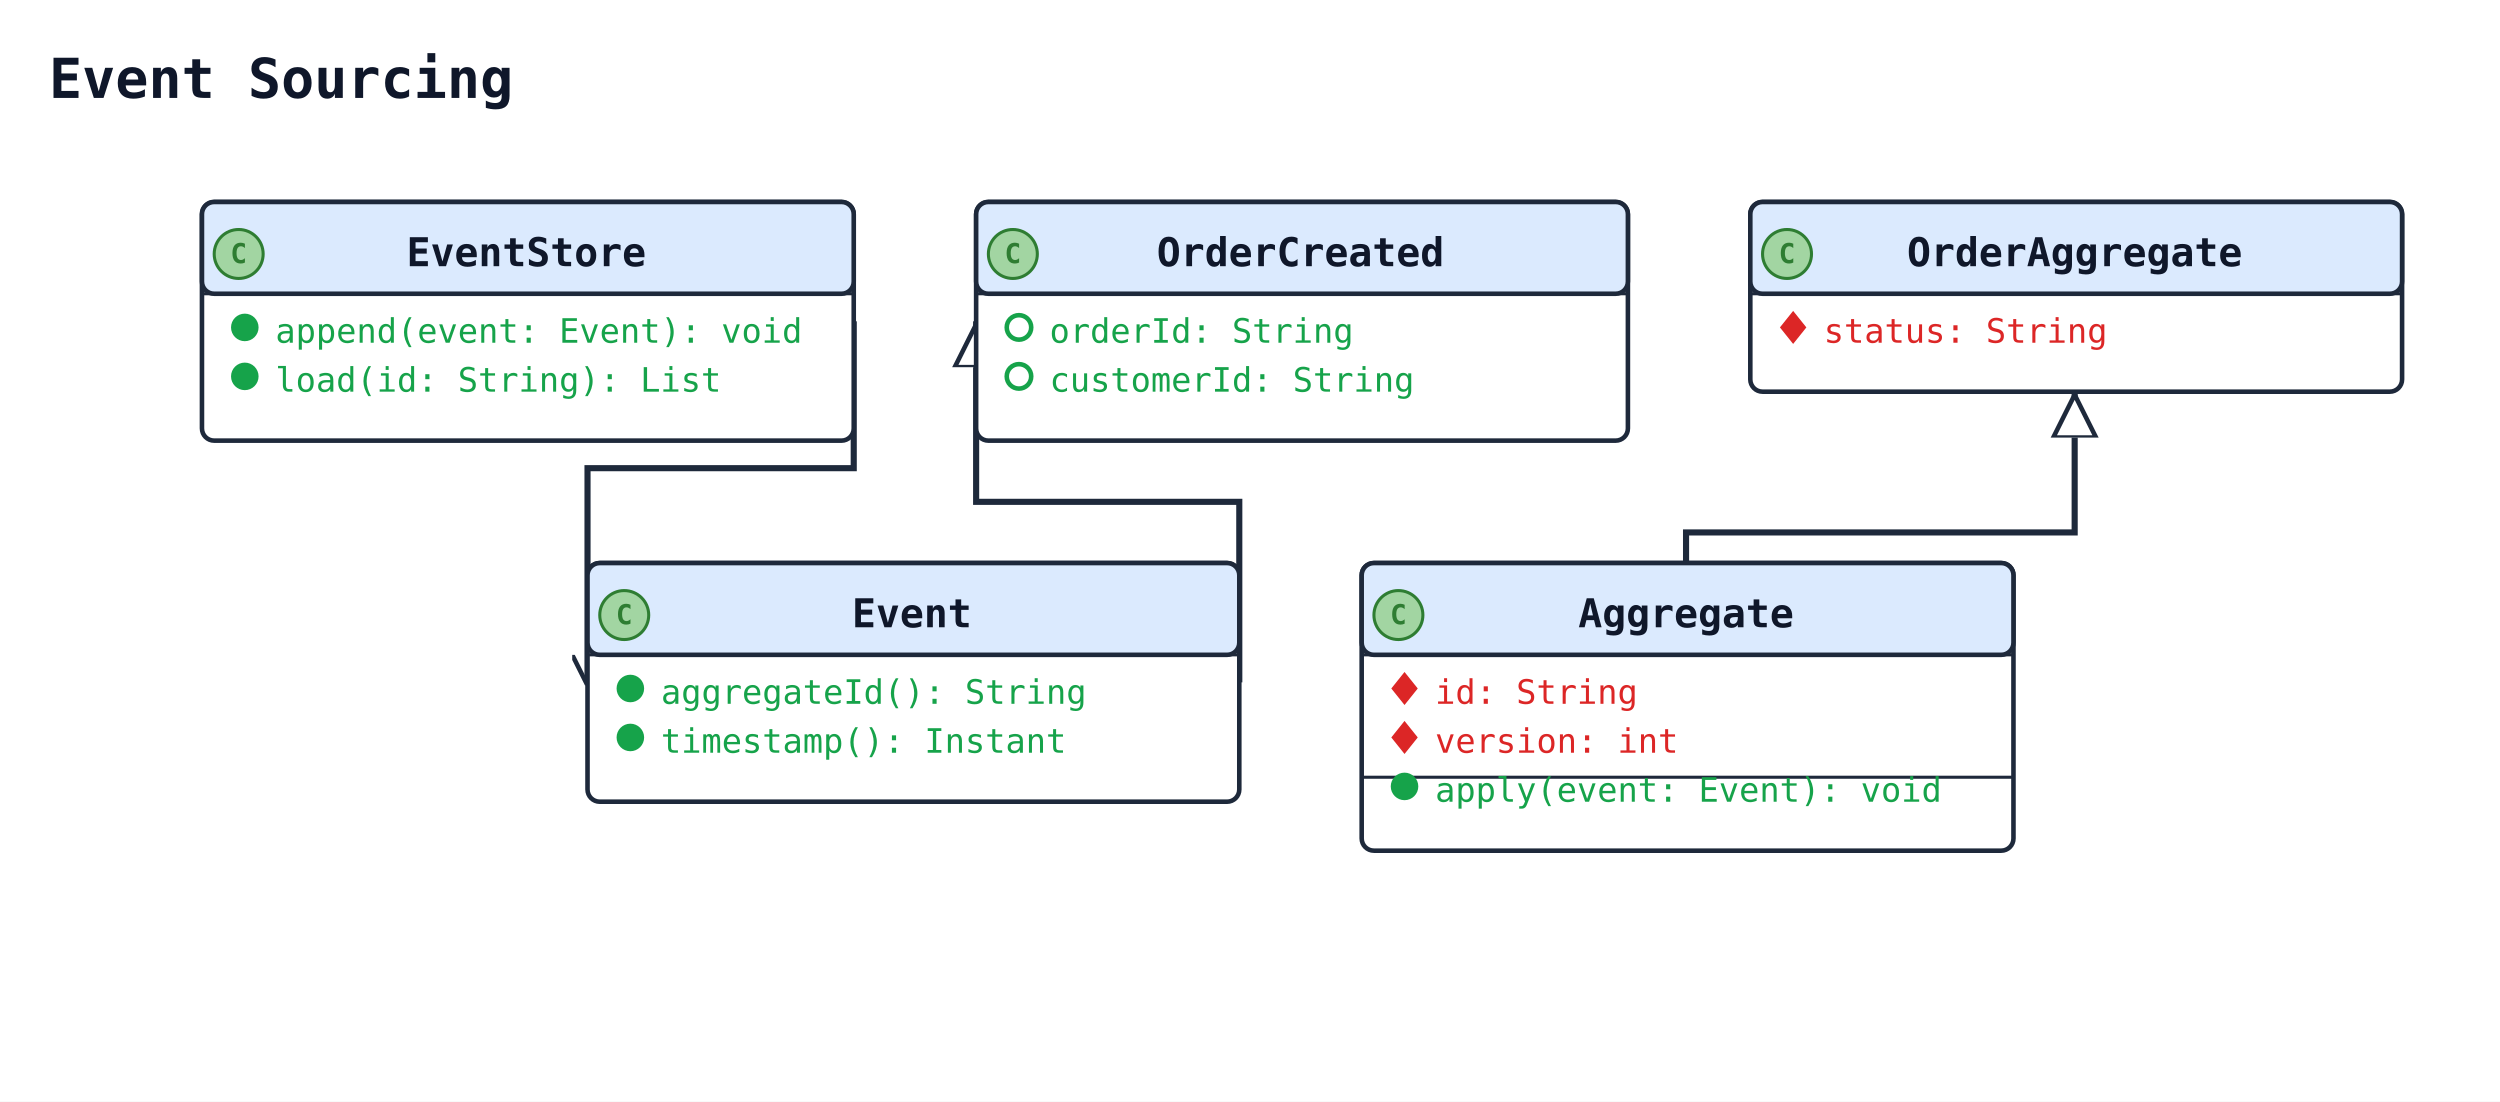
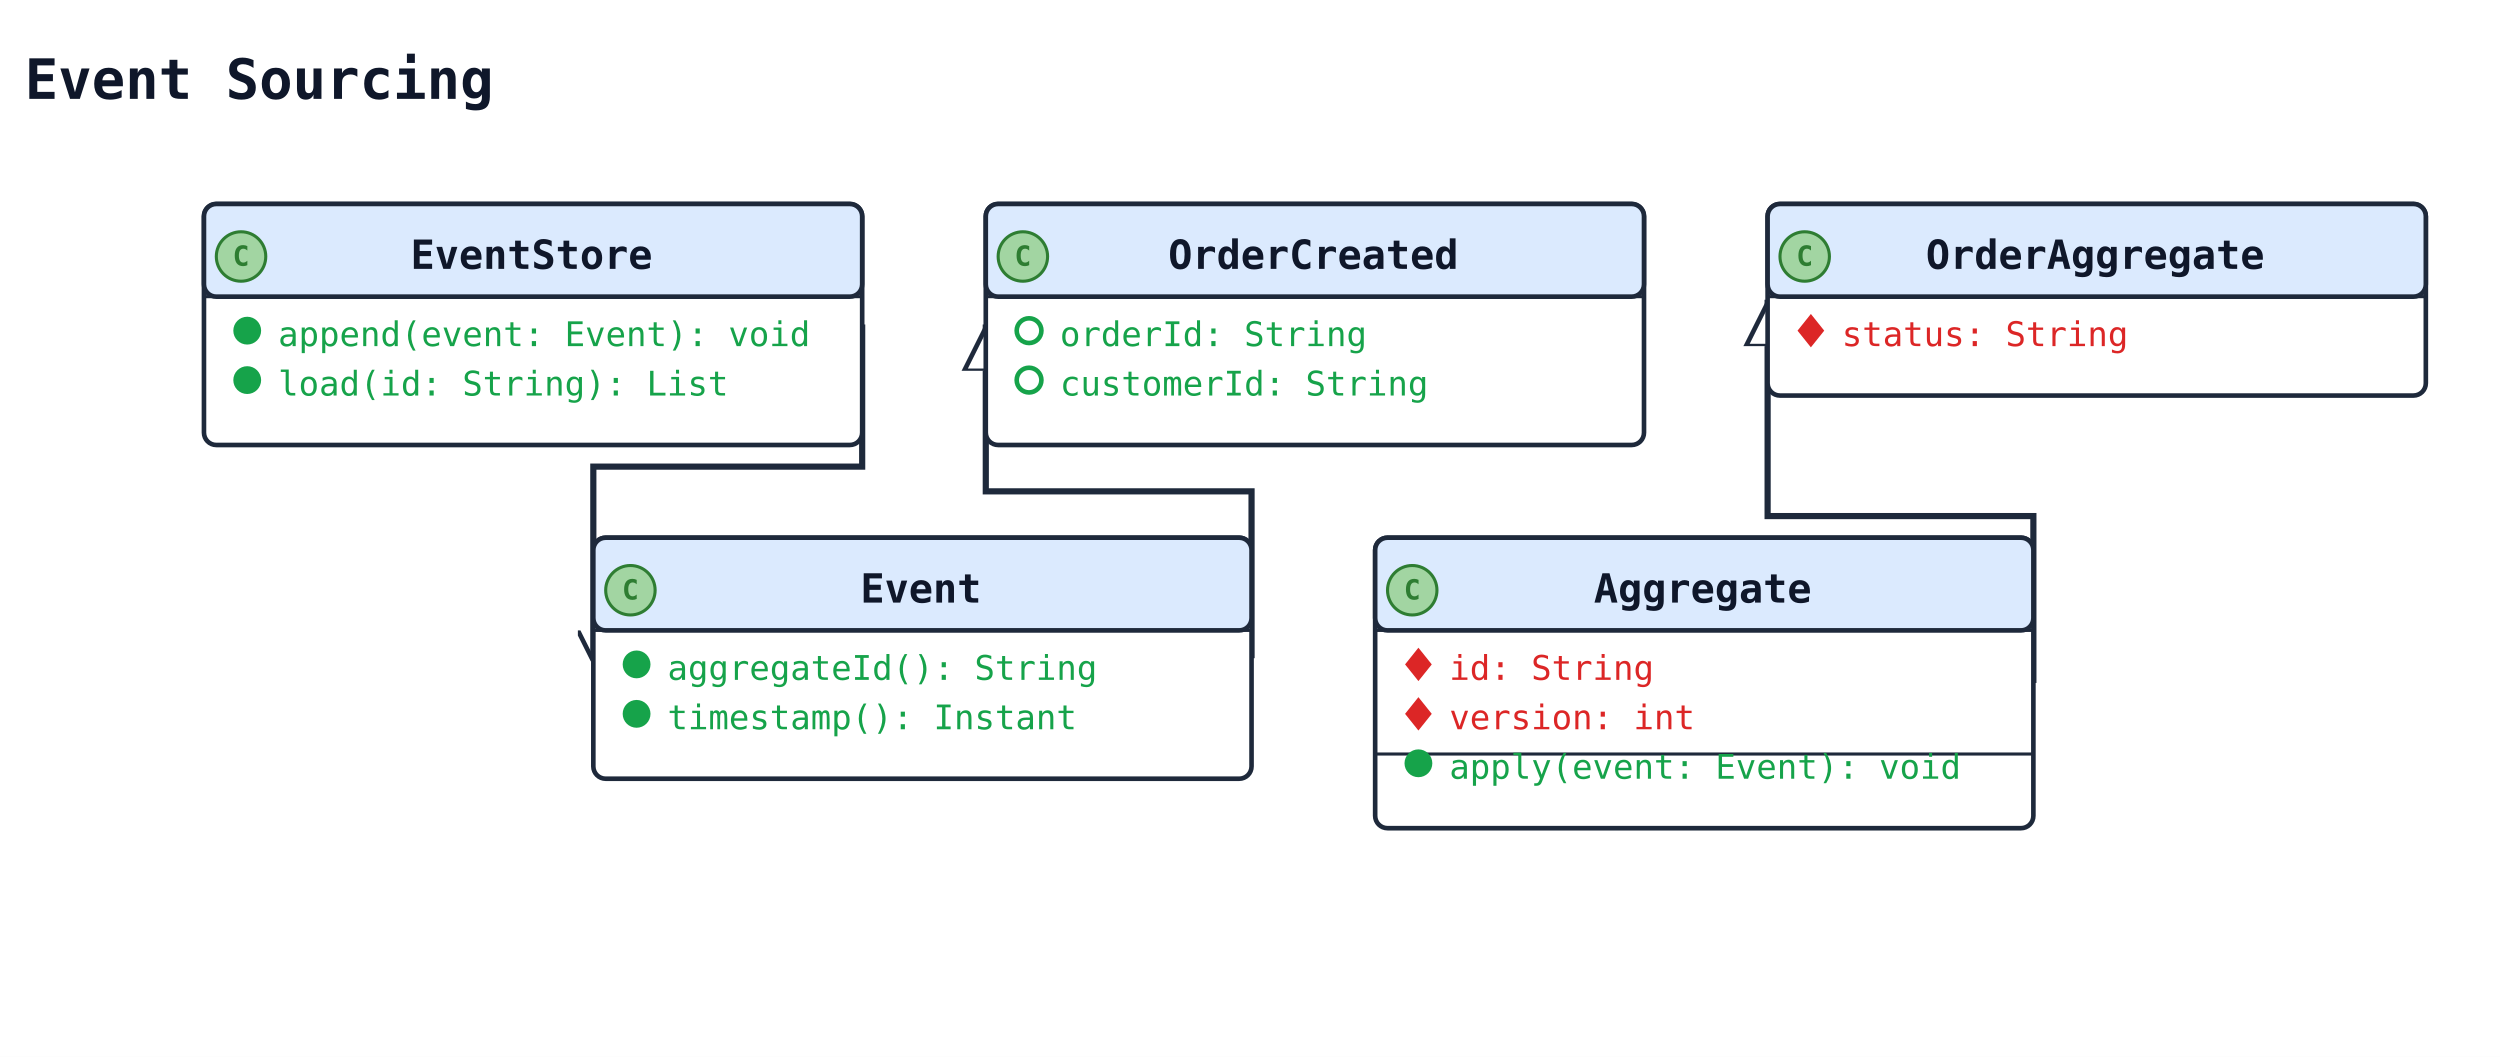
- <svg xmlns="http://www.w3.org/2000/svg" width="817" height="360" viewBox="0 0 817 360" data-orientation="TopToBottom">
+ <svg xmlns="http://www.w3.org/2000/svg" width="809" height="342" viewBox="0 0 809 342" data-orientation="TopToBottom">
  <rect width="100%" height="100%" fill="#ffffff" />
  <defs>
    <marker id="arrow-open" viewBox="0 0 10 10" refX="9" refY="5" markerWidth="10" markerHeight="10" markerUnits="userSpaceOnUse" orient="auto-start-reverse">
      <path d="M0,0 L10,5 L0,10" fill="none" stroke="#1e293b" stroke-width="1.5" />
    </marker>
    <marker id="arrow-triangle" viewBox="0 0 16 16" refX="15" refY="8" markerWidth="16" markerHeight="16" markerUnits="userSpaceOnUse" orient="auto-start-reverse">
      <polygon points="0,1 14,8 0,15" fill="#ffffff" stroke="#1e293b" stroke-width="1.5" fill-rule="nonzero" />
    </marker>
    <marker id="arrow-diamond-filled" viewBox="0 0 14 10" refX="13" refY="5" markerWidth="14" markerHeight="10" markerUnits="userSpaceOnUse" orient="auto-start-reverse">
      <path d="M0,5 L7,0 L14,5 L7,10 z" fill="#1e293b" stroke="#1e293b" stroke-width="1" />
    </marker>
    <marker id="arrow-diamond-open" viewBox="0 0 14 10" refX="13" refY="5" markerWidth="14" markerHeight="10" markerUnits="userSpaceOnUse" orient="auto-start-reverse">
      <path d="M0,5 L7,0 L14,5 L7,10 z" fill="#ffffff" stroke="#1e293b" stroke-width="1" />
    </marker>
  </defs>
  <defs>
    <marker id="arrow-triangle-filled" viewBox="0 0 12 12" refX="11" refY="6" markerWidth="12" markerHeight="12" markerUnits="userSpaceOnUse" orient="auto-start-reverse">
      <polygon points="0,0 12,6 0,12" fill="#1e293b" stroke="#1e293b" stroke-width="1.5" />
    </marker>
    <marker id="arrow-box-filled" viewBox="0 0 12 12" refX="11" refY="6" markerWidth="12" markerHeight="12" markerUnits="userSpaceOnUse" orient="auto-start-reverse">
      <rect x="2" y="2" width="8" height="8" fill="#1e293b" stroke="#1e293b" stroke-width="1.5" />
    </marker>
    <marker id="arrow-plus" viewBox="0 0 12 12" refX="11" refY="6" markerWidth="12" markerHeight="12" markerUnits="userSpaceOnUse" orient="auto-start-reverse">
      <path d="M6,1 L6,11 M1,6 L11,6" fill="none" stroke="#1e293b" stroke-width="1.8" stroke-linecap="round" />
    </marker>
    <marker id="arrow-cross" viewBox="0 0 12 12" refX="11" refY="6" markerWidth="12" markerHeight="12" markerUnits="userSpaceOnUse" orient="auto-start-reverse">
      <path d="M2,2 L10,10 M10,2 L2,10" fill="none" stroke="#1e293b" stroke-width="1.8" stroke-linecap="round" />
    </marker>
    <marker id="arrow-bracket-open" viewBox="0 0 12 14" refX="11" refY="7" markerWidth="12" markerHeight="14" markerUnits="userSpaceOnUse" orient="auto-start-reverse">
      <path d="M10,1 L4,1 L4,13 L10,13" fill="none" stroke="#1e293b" stroke-width="1.8" stroke-linecap="round" stroke-linejoin="round" />
    </marker>
    <marker id="arrow-circle-open" viewBox="0 0 12 12" refX="11" refY="6" markerWidth="12" markerHeight="12" markerUnits="userSpaceOnUse" orient="auto-start-reverse">
      <circle cx="6" cy="6" r="4" fill="#ffffff" stroke="#1e293b" stroke-width="1.5" />
    </marker>
    <marker id="arrow-circle-filled" viewBox="0 0 12 12" refX="11" refY="6" markerWidth="12" markerHeight="12" markerUnits="userSpaceOnUse" orient="auto-start-reverse">
      <circle cx="6" cy="6" r="4" fill="#1e293b" stroke="#1e293b" stroke-width="1.5" />
    </marker>
    <marker id="arrow-double-open" viewBox="0 0 16 12" refX="15" refY="6" markerWidth="16" markerHeight="12" markerUnits="userSpaceOnUse" orient="auto-start-reverse">
      <path d="M0,1 L8,6 L0,11 M7,1 L15,6 L7,11" fill="none" stroke="#1e293b" stroke-width="1.5" stroke-linejoin="round" />
    </marker>
  </defs>
-   <text x="16" y="32" font-family="monospace" font-size="18" font-weight="600" fill="#0f172a">Event Sourcing</text>
-   <polyline class="uml-relation" data-uml-from="OrderCreated" data-uml-to="Event" data-uml-arrow="&lt;|--" points="319,105 319,164 405,164 405,223" fill="none" stroke="#1e293b" stroke-width="2" marker-start="url(#arrow-triangle)" />
-   <polyline class="uml-relation" data-uml-from="OrderAggregate" data-uml-to="Aggregate" data-uml-arrow="&lt;|--" points="678,128 678,174 551,174 551,184" fill="none" stroke="#1e293b" stroke-width="2" marker-start="url(#arrow-triangle)" />
-   <polyline class="uml-relation" data-uml-from="EventStore" data-uml-to="Event" data-uml-arrow="--&gt;" points="279,105 279,153 192,153 192,223" fill="none" stroke="#1e293b" stroke-width="2" marker-end="url(#arrow-open)" />
-   <rect class="uml-node uml-class" data-uml-id="Event" x="192" y="184" width="213" height="78" rx="4" ry="4" fill="#ffffff" stroke="#1e293b" stroke-width="1.5" />
-   <rect x="192" y="184" width="213" height="30" rx="4" ry="4" fill="#dbeafe" stroke="#1e293b" stroke-width="1.5" />
-   <line x1="192" y1="214" x2="405" y2="214" stroke="#1e293b" stroke-width="1" />
-   <circle class="uml-class-badge" cx="204" cy="201" r="8" fill="#A2D5A2" stroke="#2E7D32" stroke-width="1" />
-   <text class="uml-class-badge-letter" x="204" y="204" text-anchor="middle" font-family="monospace" font-size="9" font-weight="700" fill="#2E7D32">C</text>
-   <text x="298" y="205" text-anchor="middle" font-family="monospace" font-size="13" font-weight="600" fill="#0f172a">Event</text>
-   <circle class="uml-vis-glyph" cx="206" cy="225" r="4" fill="#16a34a" stroke="#16a34a" stroke-width="1" />
-   <text class="uml-member" data-uml-visibility="public" x="216" y="230" font-family="monospace" font-size="11" fill="#16a34a">aggregateId(): String</text>
-   <circle class="uml-vis-glyph" cx="206" cy="241" r="4" fill="#16a34a" stroke="#16a34a" stroke-width="1" />
-   <text class="uml-member" data-uml-visibility="public" x="216" y="246" font-family="monospace" font-size="11" fill="#16a34a">timestamp(): Instant</text>
+   <text x="8" y="32" font-family="monospace" font-size="18" font-weight="600" fill="#0f172a">Event Sourcing</text>
+   <polyline class="uml-relation" data-uml-from="OrderCreated" data-uml-to="Event" data-uml-arrow="&lt;|--" points="319,105 319,159 405,159 405,213" fill="none" stroke="#1e293b" stroke-width="2" marker-start="url(#arrow-triangle)" />
+   <polyline class="uml-relation" data-uml-from="OrderAggregate" data-uml-to="Aggregate" data-uml-arrow="&lt;|--" points="572,97 572,167 658,167 658,221" fill="none" stroke="#1e293b" stroke-width="2" marker-start="url(#arrow-triangle)" />
+   <polyline class="uml-relation" data-uml-from="EventStore" data-uml-to="Event" data-uml-arrow="--&gt;" points="279,105 279,151 192,151 192,213" fill="none" stroke="#1e293b" stroke-width="2" marker-end="url(#arrow-open)" />
+   <rect class="uml-node uml-class" data-uml-id="Event" x="192" y="174" width="213" height="78" rx="4" ry="4" fill="#ffffff" stroke="#1e293b" stroke-width="1.5" />
+   <rect x="192" y="174" width="213" height="30" rx="4" ry="4" fill="#dbeafe" stroke="#1e293b" stroke-width="1.5" />
+   <line x1="192" y1="204" x2="405" y2="204" stroke="#1e293b" stroke-width="1" />
+   <circle class="uml-class-badge" cx="204" cy="191" r="8" fill="#A2D5A2" stroke="#2E7D32" stroke-width="1" />
+   <text class="uml-class-badge-letter" x="204" y="194" text-anchor="middle" font-family="monospace" font-size="9" font-weight="700" fill="#2E7D32">C</text>
+   <text x="298" y="195" text-anchor="middle" font-family="monospace" font-size="13" font-weight="600" fill="#0f172a">Event</text>
+   <circle class="uml-vis-glyph" cx="206" cy="215" r="4" fill="#16a34a" stroke="#16a34a" stroke-width="1" />
+   <text class="uml-member" data-uml-visibility="public" x="216" y="220" font-family="monospace" font-size="11" fill="#16a34a">aggregateId(): String</text>
+   <circle class="uml-vis-glyph" cx="206" cy="231" r="4" fill="#16a34a" stroke="#16a34a" stroke-width="1" />
+   <text class="uml-member" data-uml-visibility="public" x="216" y="236" font-family="monospace" font-size="11" fill="#16a34a">timestamp(): Instant</text>
  <rect class="uml-node uml-class" data-uml-id="EventStore" x="66" y="66" width="213" height="78" rx="4" ry="4" fill="#ffffff" stroke="#1e293b" stroke-width="1.5" />
  <rect x="66" y="66" width="213" height="30" rx="4" ry="4" fill="#dbeafe" stroke="#1e293b" stroke-width="1.5" />
  <line x1="66" y1="96" x2="279" y2="96" stroke="#1e293b" stroke-width="1" />
  <circle class="uml-class-badge" cx="78" cy="83" r="8" fill="#A2D5A2" stroke="#2E7D32" stroke-width="1" />
  <text class="uml-class-badge-letter" x="78" y="86" text-anchor="middle" font-family="monospace" font-size="9" font-weight="700" fill="#2E7D32">C</text>
  <text x="172" y="87" text-anchor="middle" font-family="monospace" font-size="13" font-weight="600" fill="#0f172a">EventStore</text>
  <circle class="uml-vis-glyph" cx="80" cy="107" r="4" fill="#16a34a" stroke="#16a34a" stroke-width="1" />
  <text class="uml-member" data-uml-visibility="public" x="90" y="112" font-family="monospace" font-size="11" fill="#16a34a">append(event: Event): void</text>
  <circle class="uml-vis-glyph" cx="80" cy="123" r="4" fill="#16a34a" stroke="#16a34a" stroke-width="1" />
  <text class="uml-member" data-uml-visibility="public" x="90" y="128" font-family="monospace" font-size="11" fill="#16a34a">load(id: String): List</text>
-   <rect class="uml-node uml-class" data-uml-id="Aggregate" x="445" y="184" width="213" height="94" rx="4" ry="4" fill="#ffffff" stroke="#1e293b" stroke-width="1.5" />
-   <rect x="445" y="184" width="213" height="30" rx="4" ry="4" fill="#dbeafe" stroke="#1e293b" stroke-width="1.5" />
-   <line x1="445" y1="214" x2="658" y2="214" stroke="#1e293b" stroke-width="1" />
-   <circle class="uml-class-badge" cx="457" cy="201" r="8" fill="#A2D5A2" stroke="#2E7D32" stroke-width="1" />
-   <text class="uml-class-badge-letter" x="457" y="204" text-anchor="middle" font-family="monospace" font-size="9" font-weight="700" fill="#2E7D32">C</text>
-   <text x="551" y="205" text-anchor="middle" font-family="monospace" font-size="13" font-weight="600" fill="#0f172a">Aggregate</text>
-   <polygon class="uml-vis-glyph" points="459,220 463,225 459,230 455,225" fill="#dc2626" stroke="#dc2626" stroke-width="0.5" />
-   <text class="uml-member" data-uml-visibility="private" x="469" y="230" font-family="monospace" font-size="11" fill="#dc2626">id: String</text>
-   <polygon class="uml-vis-glyph" points="459,236 463,241 459,246 455,241" fill="#dc2626" stroke="#dc2626" stroke-width="0.5" />
-   <text class="uml-member" data-uml-visibility="private" x="469" y="246" font-family="monospace" font-size="11" fill="#dc2626">version: int</text>
-   <line x1="445" y1="254" x2="658" y2="254" stroke="#1e293b" stroke-width="1" />
-   <circle class="uml-vis-glyph" cx="459" cy="257" r="4" fill="#16a34a" stroke="#16a34a" stroke-width="1" />
-   <text class="uml-member" data-uml-visibility="public" x="469" y="262" font-family="monospace" font-size="11" fill="#16a34a">apply(event: Event): void</text>
+   <rect class="uml-node uml-class" data-uml-id="Aggregate" x="445" y="174" width="213" height="94" rx="4" ry="4" fill="#ffffff" stroke="#1e293b" stroke-width="1.5" />
+   <rect x="445" y="174" width="213" height="30" rx="4" ry="4" fill="#dbeafe" stroke="#1e293b" stroke-width="1.5" />
+   <line x1="445" y1="204" x2="658" y2="204" stroke="#1e293b" stroke-width="1" />
+   <circle class="uml-class-badge" cx="457" cy="191" r="8" fill="#A2D5A2" stroke="#2E7D32" stroke-width="1" />
+   <text class="uml-class-badge-letter" x="457" y="194" text-anchor="middle" font-family="monospace" font-size="9" font-weight="700" fill="#2E7D32">C</text>
+   <text x="551" y="195" text-anchor="middle" font-family="monospace" font-size="13" font-weight="600" fill="#0f172a">Aggregate</text>
+   <polygon class="uml-vis-glyph" points="459,210 463,215 459,220 455,215" fill="#dc2626" stroke="#dc2626" stroke-width="0.5" />
+   <text class="uml-member" data-uml-visibility="private" x="469" y="220" font-family="monospace" font-size="11" fill="#dc2626">id: String</text>
+   <polygon class="uml-vis-glyph" points="459,226 463,231 459,236 455,231" fill="#dc2626" stroke="#dc2626" stroke-width="0.5" />
+   <text class="uml-member" data-uml-visibility="private" x="469" y="236" font-family="monospace" font-size="11" fill="#dc2626">version: int</text>
+   <line x1="445" y1="244" x2="658" y2="244" stroke="#1e293b" stroke-width="1" />
+   <circle class="uml-vis-glyph" cx="459" cy="247" r="4" fill="#16a34a" stroke="#16a34a" stroke-width="1" />
+   <text class="uml-member" data-uml-visibility="public" x="469" y="252" font-family="monospace" font-size="11" fill="#16a34a">apply(event: Event): void</text>
  <rect class="uml-node uml-class" data-uml-id="OrderCreated" x="319" y="66" width="213" height="78" rx="4" ry="4" fill="#ffffff" stroke="#1e293b" stroke-width="1.5" />
  <rect x="319" y="66" width="213" height="30" rx="4" ry="4" fill="#dbeafe" stroke="#1e293b" stroke-width="1.5" />
  <line x1="319" y1="96" x2="532" y2="96" stroke="#1e293b" stroke-width="1" />
  <circle class="uml-class-badge" cx="331" cy="83" r="8" fill="#A2D5A2" stroke="#2E7D32" stroke-width="1" />
  <text class="uml-class-badge-letter" x="331" y="86" text-anchor="middle" font-family="monospace" font-size="9" font-weight="700" fill="#2E7D32">C</text>
  <text x="425" y="87" text-anchor="middle" font-family="monospace" font-size="13" font-weight="600" fill="#0f172a">OrderCreated</text>
  <circle class="uml-vis-glyph" cx="333" cy="107" r="4" fill="none" stroke="#16a34a" stroke-width="1.5" />
  <text class="uml-member" data-uml-visibility="public" x="343" y="112" font-family="monospace" font-size="11" fill="#16a34a">orderId: String</text>
  <circle class="uml-vis-glyph" cx="333" cy="123" r="4" fill="none" stroke="#16a34a" stroke-width="1.5" />
  <text class="uml-member" data-uml-visibility="public" x="343" y="128" font-family="monospace" font-size="11" fill="#16a34a">customerId: String</text>
  <rect class="uml-node uml-class" data-uml-id="OrderAggregate" x="572" y="66" width="213" height="62" rx="4" ry="4" fill="#ffffff" stroke="#1e293b" stroke-width="1.5" />
  <rect x="572" y="66" width="213" height="30" rx="4" ry="4" fill="#dbeafe" stroke="#1e293b" stroke-width="1.5" />
  <line x1="572" y1="96" x2="785" y2="96" stroke="#1e293b" stroke-width="1" />
  <circle class="uml-class-badge" cx="584" cy="83" r="8" fill="#A2D5A2" stroke="#2E7D32" stroke-width="1" />
  <text class="uml-class-badge-letter" x="584" y="86" text-anchor="middle" font-family="monospace" font-size="9" font-weight="700" fill="#2E7D32">C</text>
  <text x="678" y="87" text-anchor="middle" font-family="monospace" font-size="13" font-weight="600" fill="#0f172a">OrderAggregate</text>
  <polygon class="uml-vis-glyph" points="586,102 590,107 586,112 582,107" fill="#dc2626" stroke="#dc2626" stroke-width="0.5" />
  <text class="uml-member" data-uml-visibility="private" x="596" y="112" font-family="monospace" font-size="11" fill="#dc2626">status: String</text>
</svg>
